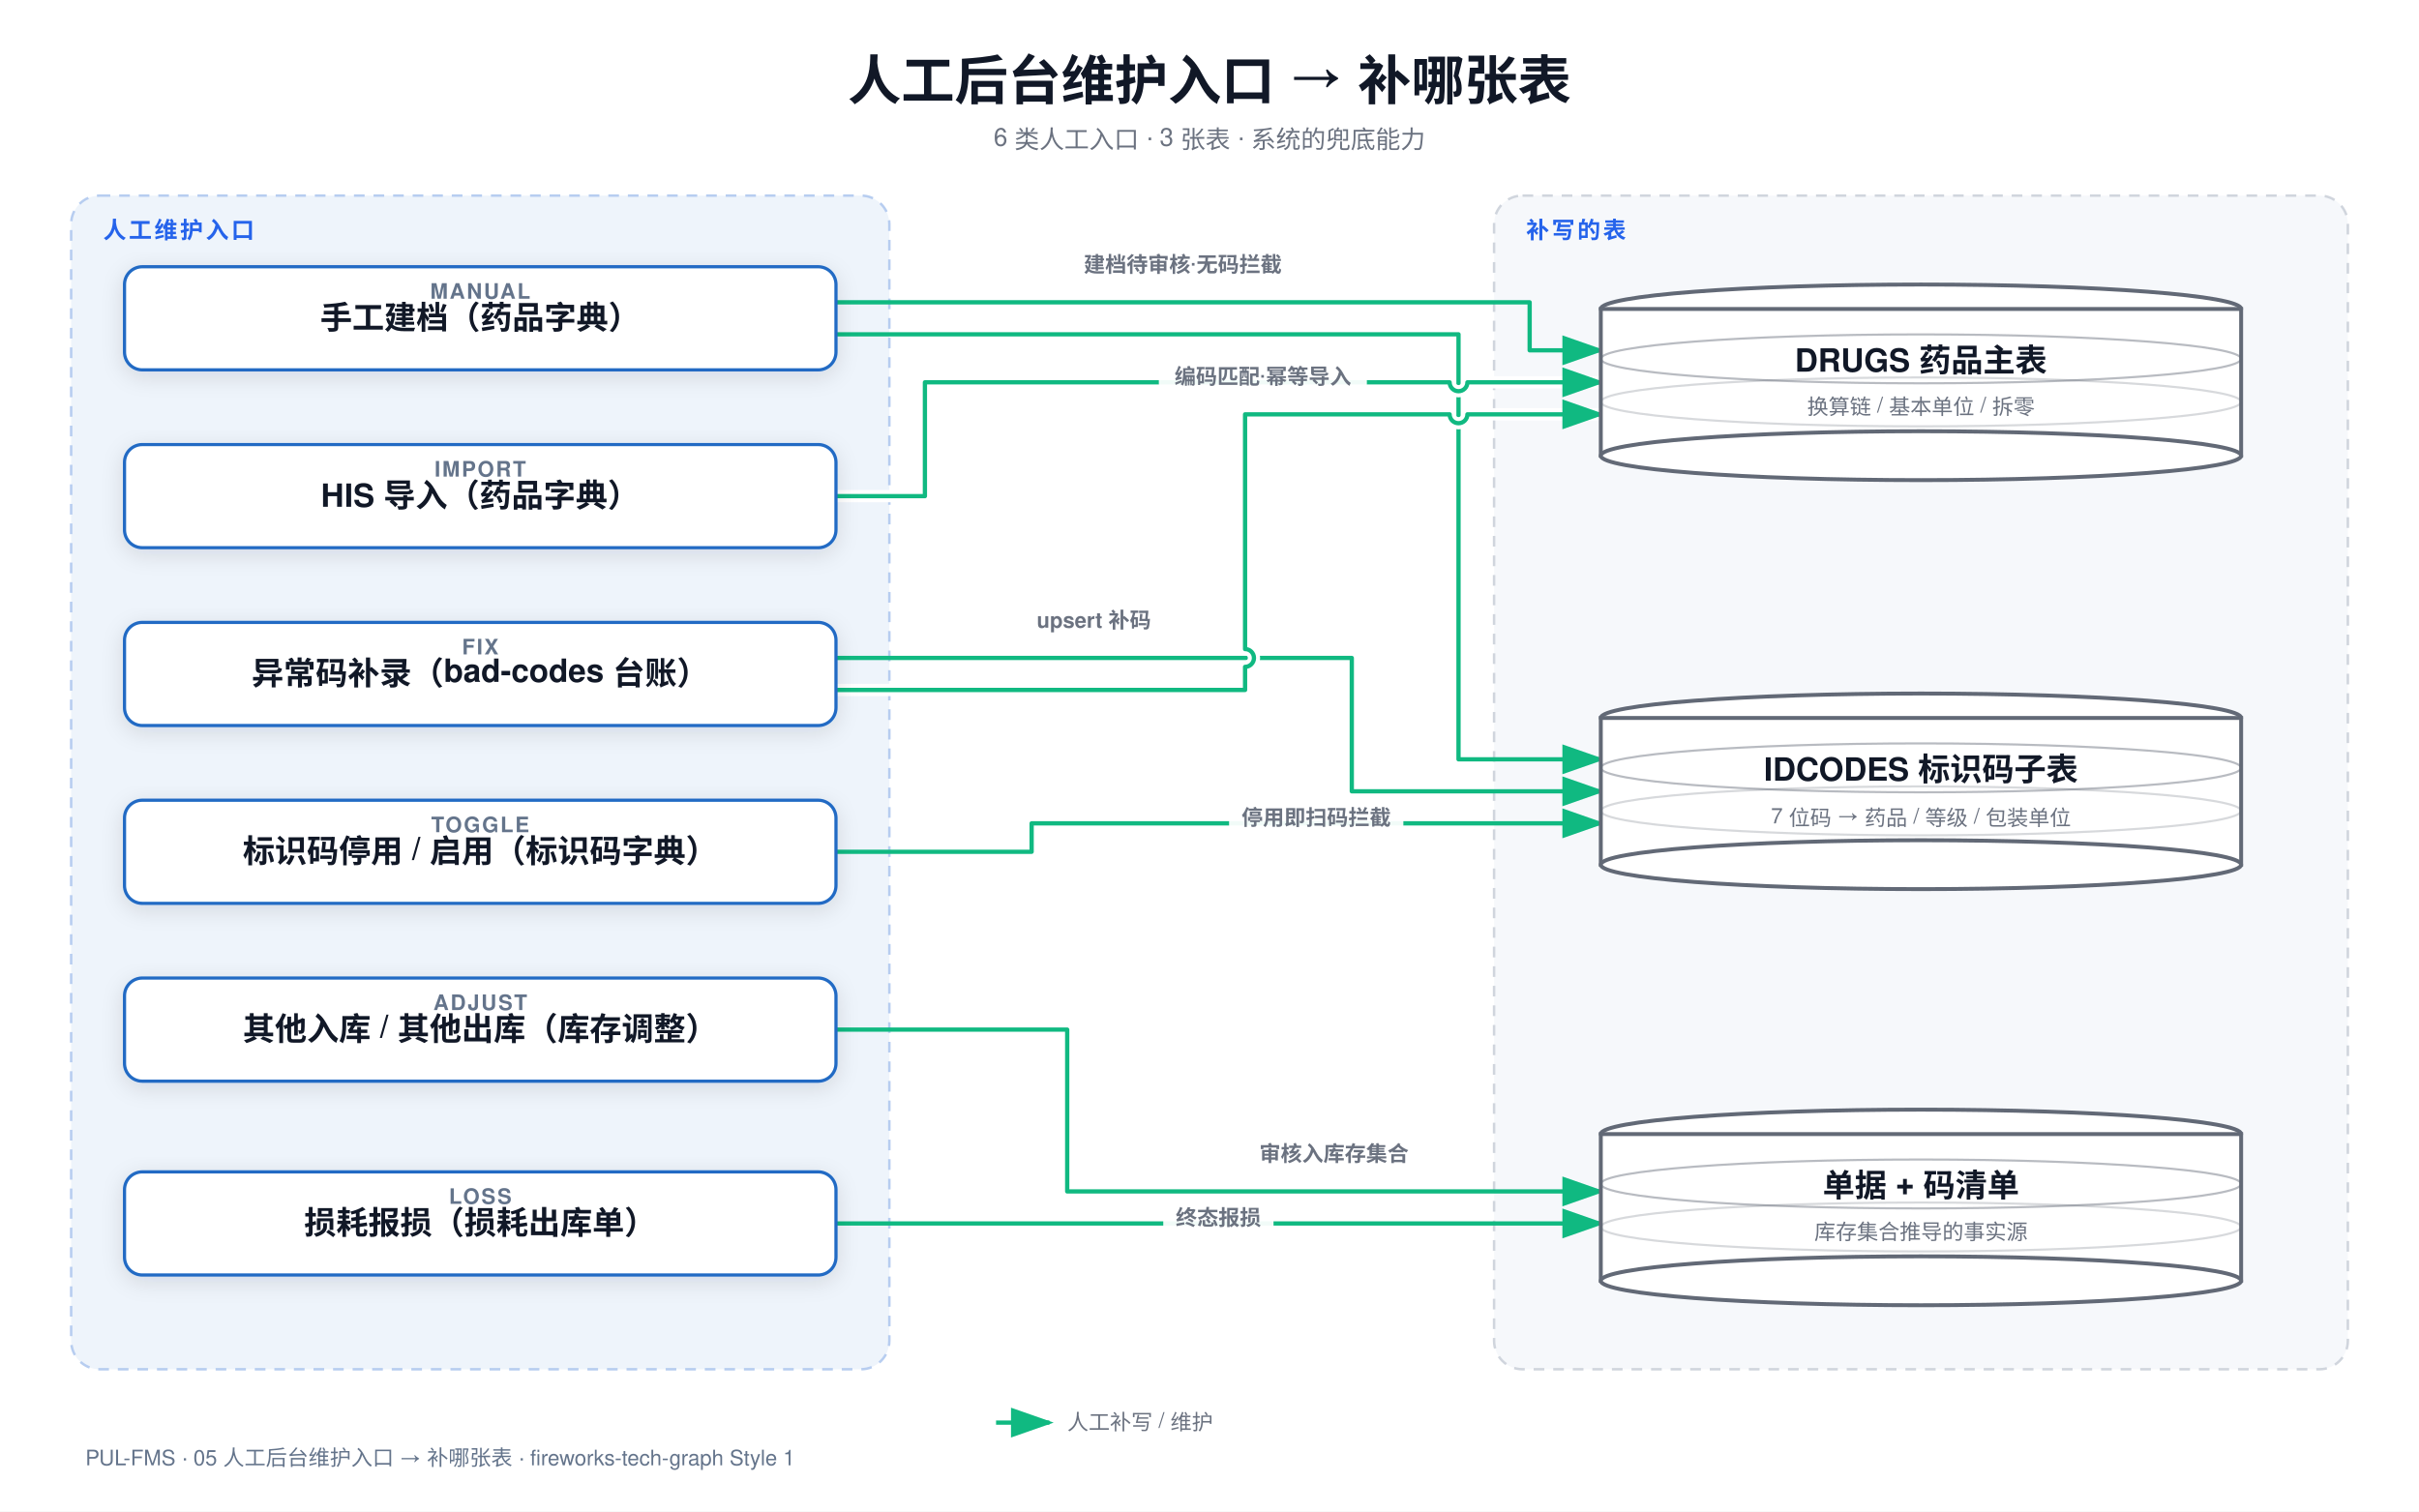
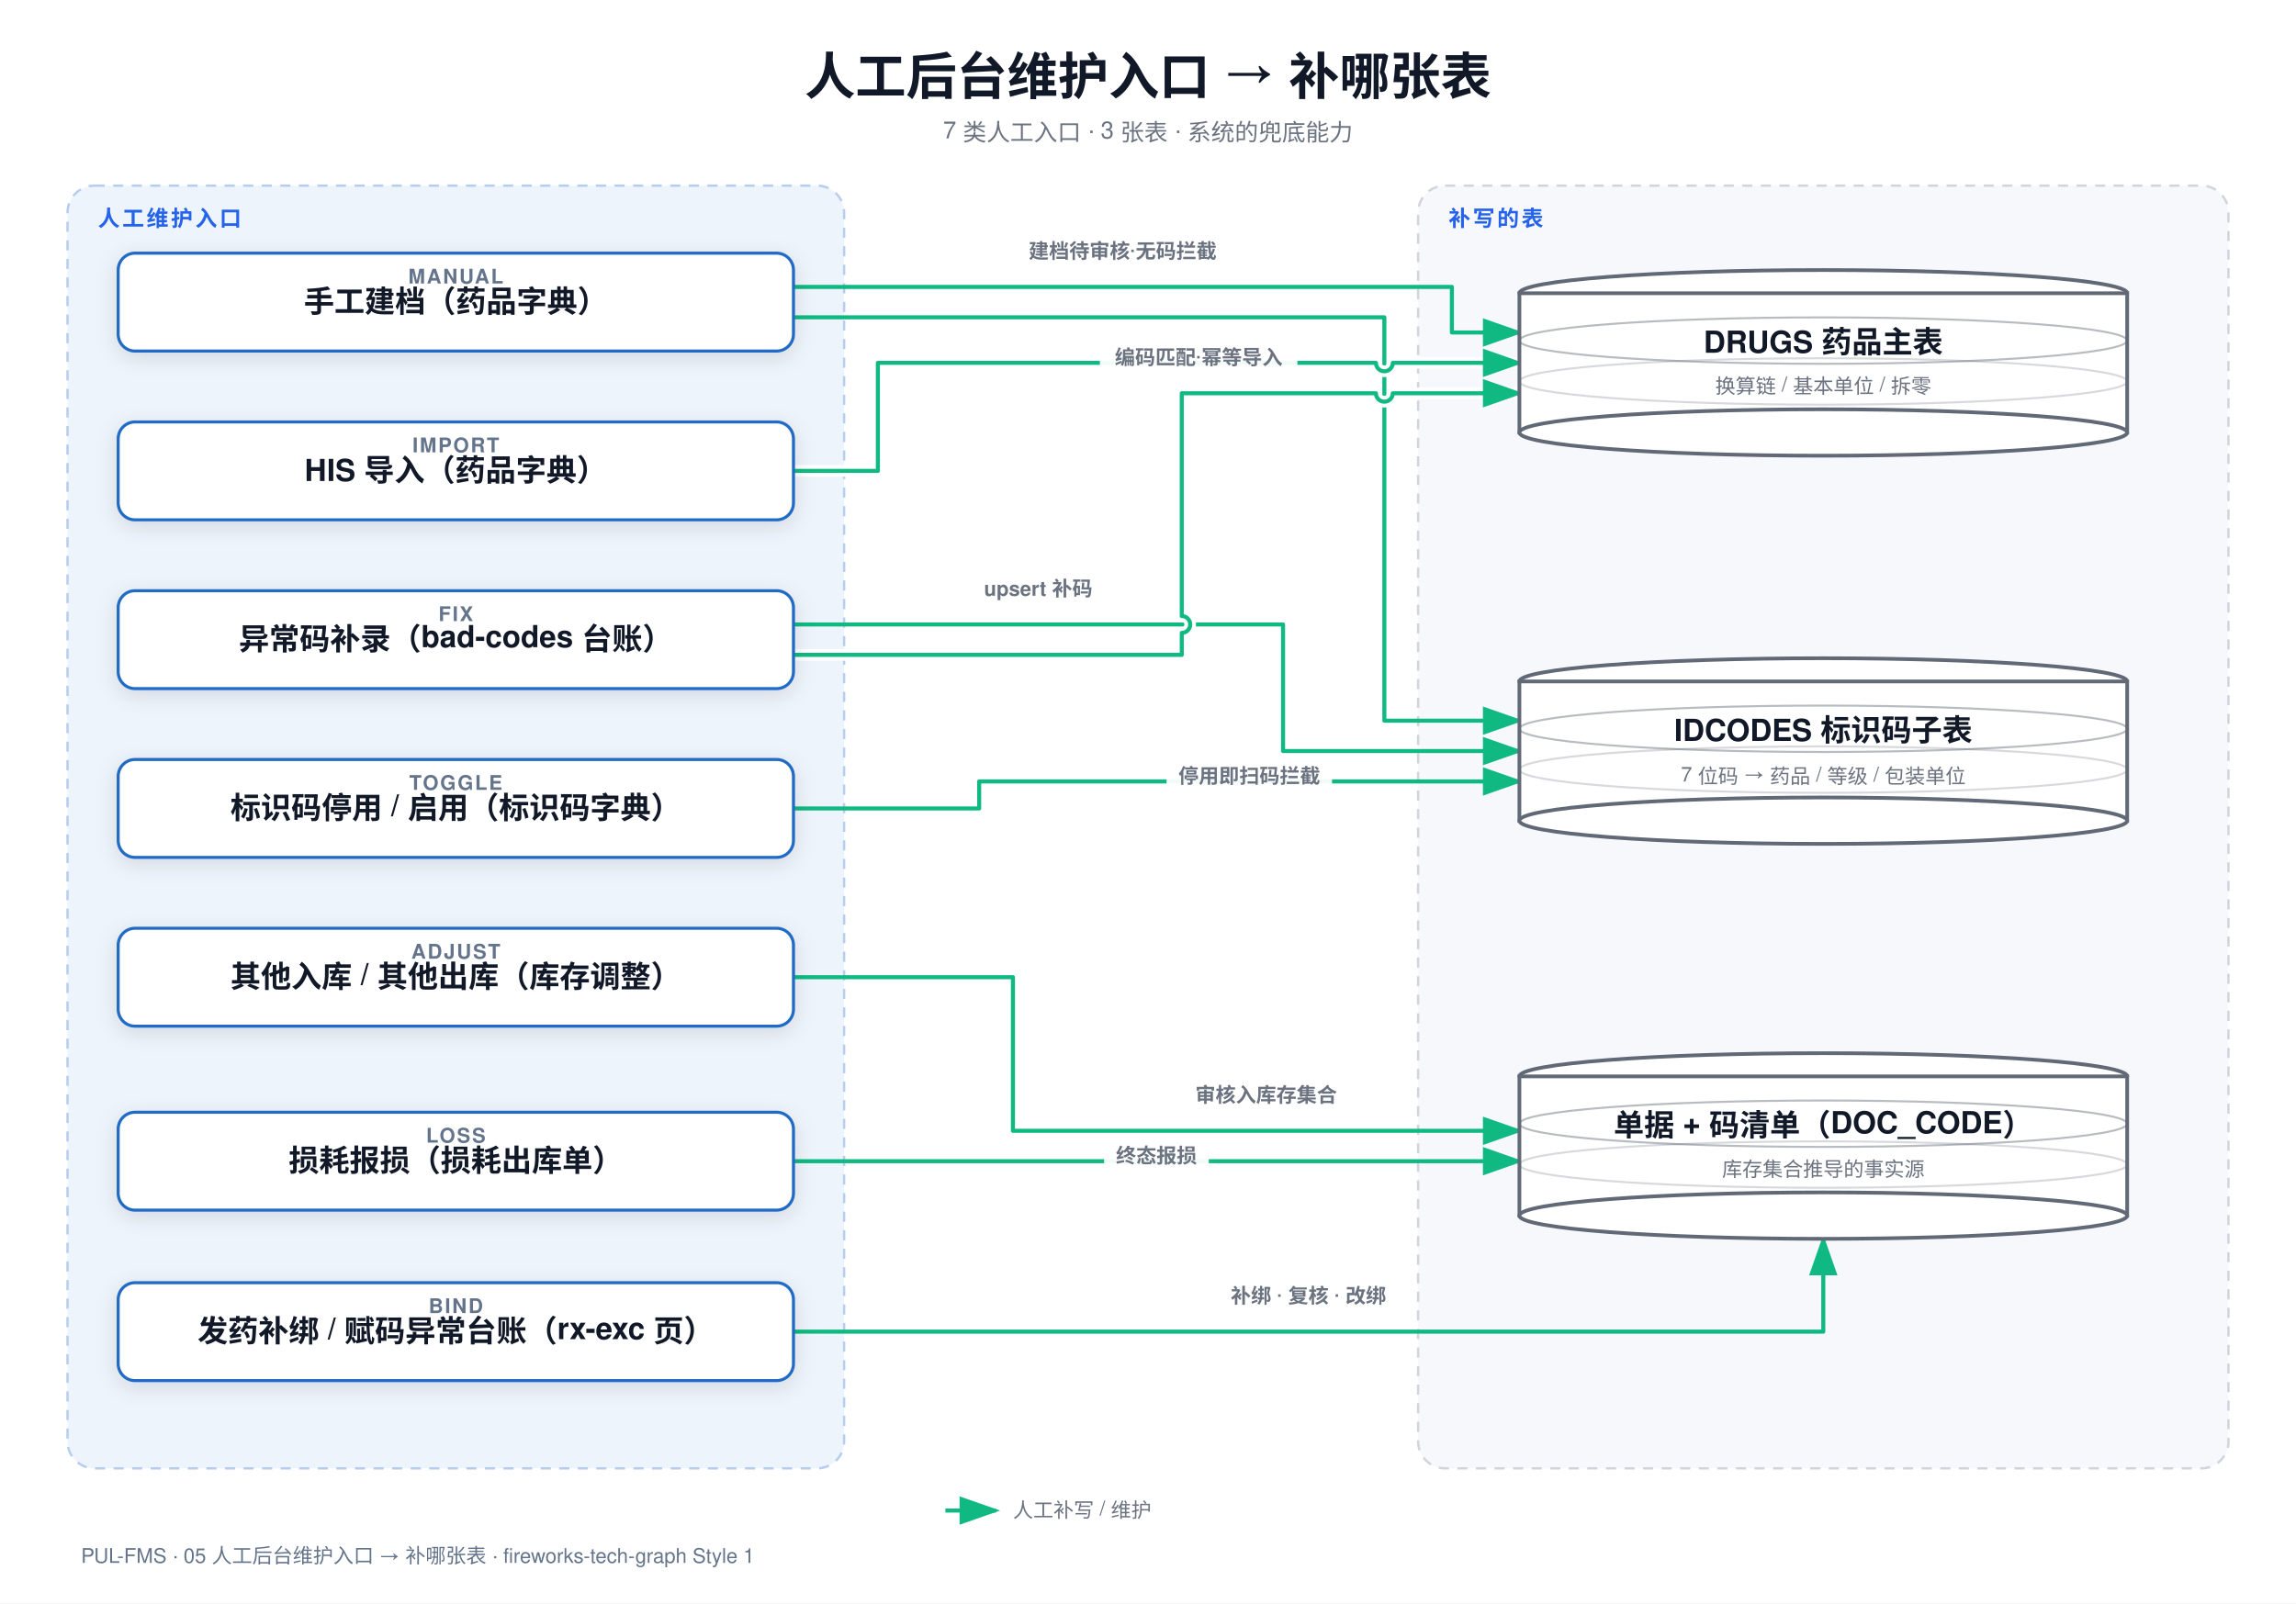
- <svg xmlns="http://www.w3.org/2000/svg" viewBox="0 0 1360 850" width="1360" height="850" data-generator="fireworks-tech-graph" data-schema-version="1" data-text-metrics="heuristic-v1" data-style-id="1" data-visual-theme="Flat Icon" data-diagram-type="architecture" data-motion-scene="" data-semantic-profile="generic" data-semantic-valid="true" data-quality-profile="showcase" data-max-bends-per-edge="2" data-max-total-bends="16" data-max-route-stretch="1.35" data-max-bridged-crossings="4" data-min-node-gap="40.0" data-min-container-gutter="20.0" data-min-label-clearance="4.0" data-min-segment-length="8.0">
+ <svg xmlns="http://www.w3.org/2000/svg" viewBox="0 0 1360 950" width="1360" height="950" data-generator="fireworks-tech-graph" data-schema-version="1" data-text-metrics="heuristic-v1" data-style-id="1" data-visual-theme="Flat Icon" data-diagram-type="architecture" data-motion-scene="" data-semantic-profile="generic" data-semantic-valid="true" data-quality-profile="showcase" data-max-bends-per-edge="2" data-max-total-bends="16" data-max-route-stretch="1.35" data-max-bridged-crossings="4" data-min-node-gap="40.0" data-min-container-gutter="20.0" data-min-label-clearance="4.0" data-min-segment-length="8.0">
  <defs>
    <marker id="arrowA" markerWidth="10" markerHeight="7" refX="9" refY="3.5" orient="auto">
      <polygon points="0 0, 10 3.5, 0 7" fill="#7c3aed" />
    </marker>
    <marker id="arrowB" markerWidth="10" markerHeight="7" refX="9" refY="3.5" orient="auto">
      <polygon points="0 0, 10 3.5, 0 7" fill="#10b981" />
    </marker>
    <marker id="arrowC" markerWidth="10" markerHeight="7" refX="9" refY="3.5" orient="auto">
      <polygon points="0 0, 10 3.5, 0 7" fill="#2563eb" />
    </marker>
    <marker id="arrowE" markerWidth="10" markerHeight="7" refX="9" refY="3.5" orient="auto">
      <polygon points="0 0, 10 3.5, 0 7" fill="#f97316" />
    </marker>
    <marker id="arrowF" markerWidth="10" markerHeight="7" refX="9" refY="3.5" orient="auto">
      <polygon points="0 0, 10 3.5, 0 7" fill="#7c3aed" />
    </marker>
    <marker id="arrowG" markerWidth="10" markerHeight="7" refX="9" refY="3.5" orient="auto">
      <polygon points="0 0, 10 3.5, 0 7" fill="#ef4444" />
    </marker>
    <marker id="arrowH" markerWidth="10" markerHeight="7" refX="9" refY="3.5" orient="auto">
      <polygon points="0 0, 10 3.5, 0 7" fill="#6b7280" />
    </marker>
    <filter id="shadowSoft" x="-20%" y="-20%" width="140%" height="160%">
      <feDropShadow dx="0" dy="3" stdDeviation="6" flood-color="#0f172a" flood-opacity="0.12" />
    </filter>
    <filter id="shadowGlass" x="-20%" y="-20%" width="140%" height="160%">
      <feDropShadow dx="0" dy="10" stdDeviation="16" flood-color="#020617" flood-opacity="0.28" />
    </filter>
    <style>
    text { font-family: 'Helvetica Neue', Helvetica, Arial, 'PingFang SC', 'Noto Sans CJK SC', 'Microsoft YaHei', 'Microsoft JhengHei', 'SimHei', sans-serif; }
    .title { font-size: 30px; font-weight: 700; fill: #111827; }
    .subtitle { font-size: 14px; font-weight: 500; fill: #6b7280; }
    .section { font-size: 13px; font-weight: 700; fill: #2563eb; letter-spacing: 1.4px; }
    .section-sub { font-size: 12px; font-weight: 500; fill: #64748b; }
    .node-title { font-weight: 700; fill: #111827; }
    .node-sub { font-weight: 500; fill: #6b7280; }
    .node-type { font-size: 12px; font-weight: 700; fill: #64748b; letter-spacing: 0.08em; }
    .arrow-label { font-size: 12px; font-weight: 600; fill: #6b7280; }
    .legend { font-size: 12px; font-weight: 500; fill: #6b7280; }
    .footnote { font-size: 12px; font-weight: 500; fill: #64748b; }
    .metric-label { font-size: 8.5px; font-weight: 700; fill: #64748b; text-transform: uppercase; }
    .metric-value { font-size: 9.5px; font-weight: 700; fill: #111827; }
    </style>
  </defs>
-   <rect data-graph-role="background" width="1360.0" height="850.0" fill="#ffffff" />
+   <rect data-graph-role="background" width="1360.0" height="950.0" fill="#ffffff" />
  <text x="680.0" y="56" text-anchor="middle" class="title">人工后台维护入口 → 补哪张表</text>
-   <text x="680.0" y="82" text-anchor="middle" class="subtitle">6 类人工入口 · 3 张表 · 系统的兜底能力</text>
-   <g id="lane-entry" data-graph-role="container" data-container-id="lane-entry" data-semantic-role="boundary" data-graph-bounds="40,110,500,770">
-     <rect data-graph-role="container" x="40.0" y="110.0" width="460.0" height="660.0" rx="16.0" fill="#eef4fb" stroke="#b7cdf0" stroke-width="1.4" stroke-dasharray="6 5" />
+   <text x="680.0" y="82" text-anchor="middle" class="subtitle">7 类人工入口 · 3 张表 · 系统的兜底能力</text>
+   <g id="lane-entry" data-graph-role="container" data-container-id="lane-entry" data-semantic-role="boundary" data-graph-bounds="40,110,500,870">
+     <rect data-graph-role="container" x="40.0" y="110.0" width="460.0" height="760.0" rx="16.0" fill="#eef4fb" stroke="#b7cdf0" stroke-width="1.4" stroke-dasharray="6 5" />
    <text x="58.0" y="134.0" class="section">人工维护入口</text>
    <rect id="lane-entry-header" data-graph-role="reserved" data-reserved-kind="container-header" x="48" y="116" width="108" height="30" fill="none" stroke="none" />
  </g>
-   <g id="lane-table" data-graph-role="container" data-container-id="lane-table" data-semantic-role="boundary" data-graph-bounds="840,110,1320,770">
-     <rect data-graph-role="container" x="840.0" y="110.0" width="480.0" height="660.0" rx="16.0" fill="#f6f8fb" stroke="#d0d5dd" stroke-width="1.4" stroke-dasharray="6 5" />
+   <g id="lane-table" data-graph-role="container" data-container-id="lane-table" data-semantic-role="boundary" data-graph-bounds="840,110,1320,870">
+     <rect data-graph-role="container" x="840.0" y="110.0" width="480.0" height="760.0" rx="16.0" fill="#f6f8fb" stroke="#d0d5dd" stroke-width="1.4" stroke-dasharray="6 5" />
    <text x="858.0" y="134.0" class="section">补写的表</text>
    <rect id="lane-table-header" data-graph-role="reserved" data-reserved-kind="container-header" x="848" y="116" width="82" height="30" fill="none" stroke="none" />
  </g>
  <path id="e1" data-graph-role="edge" data-edge-id="e1" data-source="E1" data-target="T1" data-edge-kind="flow" data-topic-id="" data-flow="write" data-motion-role="" data-motion-stage="" data-motion-order="" data-protocol="" data-via="" data-critical-path-id="" data-critical-hop="" data-critical-hops="" data-critical="false" data-bends="2" data-route-stretch="1.0" data-bridges="" d="M 470,170 L 860,170 L 860,197 L 900,197" fill="none" stroke="#10b981" stroke-width="2.4" stroke-linecap="round" stroke-linejoin="round" marker-end="url(#arrowB)" />
  <path id="e2" data-graph-role="edge" data-edge-id="e2" data-source="E1" data-target="T2" data-edge-kind="flow" data-topic-id="" data-flow="write" data-motion-role="" data-motion-stage="" data-motion-order="" data-protocol="" data-via="" data-critical-path-id="" data-critical-hop="" data-critical-hops="" data-critical="false" data-bends="2" data-route-stretch="1.0" data-bridges="" d="M 470,188 L 820,188 L 820,427 L 900,427" fill="none" stroke="#10b981" stroke-width="2.4" stroke-linecap="round" stroke-linejoin="round" marker-end="url(#arrowB)" />
  <path id="e3-bridge-mask" data-graph-role="bridge-mask" data-owner="e3" d="M 470,279 L 520,279 L 520,215 L 815,215 A 5 5 0 0 0 825,215 L 900,215" fill="none" stroke="#ffffff" stroke-width="6.9" stroke-linecap="round" stroke-linejoin="round" />
  <path id="e3" data-graph-role="edge" data-edge-id="e3" data-source="E2" data-target="T1" data-edge-kind="flow" data-topic-id="" data-flow="write" data-motion-role="" data-motion-stage="" data-motion-order="" data-protocol="" data-via="" data-critical-path-id="" data-critical-hop="" data-critical-hops="" data-critical="false" data-bends="2" data-route-stretch="1.0" data-bridges="820,215" d="M 470,279 L 520,279 L 520,215 L 815,215 A 5 5 0 0 0 825,215 L 900,215" fill="none" stroke="#10b981" stroke-width="2.4" stroke-linecap="round" stroke-linejoin="round" marker-end="url(#arrowB)" />
  <path id="e4" data-graph-role="edge" data-edge-id="e4" data-source="E3" data-target="T2" data-edge-kind="flow" data-topic-id="" data-flow="write" data-motion-role="" data-motion-stage="" data-motion-order="" data-protocol="" data-via="" data-critical-path-id="" data-critical-hop="" data-critical-hops="" data-critical="false" data-bends="2" data-route-stretch="1.0" data-bridges="" d="M 470,370 L 760,370 L 760,445 L 900,445" fill="none" stroke="#10b981" stroke-width="2.4" stroke-linecap="round" stroke-linejoin="round" marker-end="url(#arrowB)" />
  <path id="e5-bridge-mask" data-graph-role="bridge-mask" data-owner="e5" d="M 470,388 L 700,388 L 700,375 A 5 5 0 0 0 700,365 L 700,233 L 815,233 A 5 5 0 0 0 825,233 L 900,233" fill="none" stroke="#ffffff" stroke-width="6.9" stroke-linecap="round" stroke-linejoin="round" />
  <path id="e5" data-graph-role="edge" data-edge-id="e5" data-source="E3" data-target="T1" data-edge-kind="flow" data-topic-id="" data-flow="write" data-motion-role="" data-motion-stage="" data-motion-order="" data-protocol="" data-via="" data-critical-path-id="" data-critical-hop="" data-critical-hops="" data-critical="false" data-bends="2" data-route-stretch="1.0" data-bridges="820,233;700,370" d="M 470,388 L 700,388 L 700,375 A 5 5 0 0 0 700,365 L 700,233 L 815,233 A 5 5 0 0 0 825,233 L 900,233" fill="none" stroke="#10b981" stroke-width="2.4" stroke-linecap="round" stroke-linejoin="round" marker-end="url(#arrowB)" />
  <path id="e6" data-graph-role="edge" data-edge-id="e6" data-source="E4" data-target="T2" data-edge-kind="flow" data-topic-id="" data-flow="write" data-motion-role="" data-motion-stage="" data-motion-order="" data-protocol="" data-via="" data-critical-path-id="" data-critical-hop="" data-critical-hops="" data-critical="false" data-bends="2" data-route-stretch="1.0" data-bridges="" d="M 470,479 L 580,479 L 580,463 L 900,463" fill="none" stroke="#10b981" stroke-width="2.4" stroke-linecap="round" stroke-linejoin="round" marker-end="url(#arrowB)" />
  <path id="e7" data-graph-role="edge" data-edge-id="e7" data-source="E5" data-target="T3" data-edge-kind="flow" data-topic-id="" data-flow="write" data-motion-role="" data-motion-stage="" data-motion-order="" data-protocol="" data-via="" data-critical-path-id="" data-critical-hop="" data-critical-hops="" data-critical="false" data-bends="2" data-route-stretch="1.0" data-bridges="" d="M 470,579 L 600,579 L 600,670 L 900,670" fill="none" stroke="#10b981" stroke-width="2.4" stroke-linecap="round" stroke-linejoin="round" marker-end="url(#arrowB)" />
+   <path id="e9" data-graph-role="edge" data-edge-id="e9" data-source="E7" data-target="T3" data-edge-kind="flow" data-topic-id="" data-flow="write" data-motion-role="" data-motion-stage="" data-motion-order="" data-protocol="" data-via="" data-critical-path-id="" data-critical-hop="" data-critical-hops="" data-critical="false" data-bends="1" data-route-stretch="1.0" data-bridges="" d="M 470,789 L 1080,789 L 1080,734" fill="none" stroke="#10b981" stroke-width="2.4" stroke-linecap="round" stroke-linejoin="round" marker-end="url(#arrowB)" />
  <path id="e8" data-graph-role="edge" data-edge-id="e8" data-source="E6" data-target="T3" data-edge-kind="flow" data-topic-id="" data-flow="write" data-motion-role="" data-motion-stage="" data-motion-order="" data-protocol="" data-via="" data-critical-path-id="" data-critical-hop="" data-critical-hops="" data-critical="false" data-bends="0" data-route-stretch="1.0" data-bridges="" d="M 470,688 L 900,688" fill="none" stroke="#10b981" stroke-width="2.4" stroke-linecap="round" stroke-linejoin="round" marker-end="url(#arrowB)" />
  <g id="node-E1" data-graph-role="node" data-node-id="E1" data-semantic-role="rect" data-motion-role="" data-motion-stage="" data-motion-order="" data-parent="" data-deployment-id="" data-topic-id="" data-span-id="" data-station-order="" data-status="" data-start-ms="" data-duration-ms="" data-parent-span="" data-graph-bounds="70,150,470,208">
    <rect x="70.0" y="150.0" width="400.0" height="58.0" rx="10.0" fill="#ffffff" stroke="#206bc4" stroke-width="1.8" filter="url(#shadowSoft)" />
    <text x="270.0" y="168.0" text-anchor="middle" class="node-type">MANUAL</text>
    <text data-text-role="title" data-full-text="手工建档（药品字典）" data-text-max-width="376.0" x="270.0" y="185.0" text-anchor="middle" class="node-title" font-size="18">手工建档（药品字典）</text>
  </g>
  <g id="node-E2" data-graph-role="node" data-node-id="E2" data-semantic-role="rect" data-motion-role="" data-motion-stage="" data-motion-order="" data-parent="" data-deployment-id="" data-topic-id="" data-span-id="" data-station-order="" data-status="" data-start-ms="" data-duration-ms="" data-parent-span="" data-graph-bounds="70,250,470,308">
    <rect x="70.0" y="250.0" width="400.0" height="58.0" rx="10.0" fill="#ffffff" stroke="#206bc4" stroke-width="1.8" filter="url(#shadowSoft)" />
    <text x="270.0" y="268.0" text-anchor="middle" class="node-type">IMPORT</text>
    <text data-text-role="title" data-full-text="HIS 导入（药品字典）" data-text-max-width="376.0" x="270.0" y="285.0" text-anchor="middle" class="node-title" font-size="18">HIS 导入（药品字典）</text>
  </g>
  <g id="node-E3" data-graph-role="node" data-node-id="E3" data-semantic-role="rect" data-motion-role="" data-motion-stage="" data-motion-order="" data-parent="" data-deployment-id="" data-topic-id="" data-span-id="" data-station-order="" data-status="" data-start-ms="" data-duration-ms="" data-parent-span="" data-graph-bounds="70,350,470,408">
    <rect x="70.0" y="350.0" width="400.0" height="58.0" rx="10.0" fill="#ffffff" stroke="#206bc4" stroke-width="1.8" filter="url(#shadowSoft)" />
    <text x="270.0" y="368.0" text-anchor="middle" class="node-type">FIX</text>
    <text data-text-role="title" data-full-text="异常码补录（bad-codes 台账）" data-text-max-width="376.0" x="270.0" y="385.0" text-anchor="middle" class="node-title" font-size="18">异常码补录（bad-codes 台账）</text>
  </g>
  <g id="node-E4" data-graph-role="node" data-node-id="E4" data-semantic-role="rect" data-motion-role="" data-motion-stage="" data-motion-order="" data-parent="" data-deployment-id="" data-topic-id="" data-span-id="" data-station-order="" data-status="" data-start-ms="" data-duration-ms="" data-parent-span="" data-graph-bounds="70,450,470,508">
    <rect x="70.0" y="450.0" width="400.0" height="58.0" rx="10.0" fill="#ffffff" stroke="#206bc4" stroke-width="1.8" filter="url(#shadowSoft)" />
    <text x="270.0" y="468.0" text-anchor="middle" class="node-type">TOGGLE</text>
    <text data-text-role="title" data-full-text="标识码停用 / 启用（标识码字典）" data-text-max-width="376.0" x="270.0" y="485.0" text-anchor="middle" class="node-title" font-size="18">标识码停用 / 启用（标识码字典）</text>
  </g>
  <g id="node-E5" data-graph-role="node" data-node-id="E5" data-semantic-role="rect" data-motion-role="" data-motion-stage="" data-motion-order="" data-parent="" data-deployment-id="" data-topic-id="" data-span-id="" data-station-order="" data-status="" data-start-ms="" data-duration-ms="" data-parent-span="" data-graph-bounds="70,550,470,608">
    <rect x="70.0" y="550.0" width="400.0" height="58.0" rx="10.0" fill="#ffffff" stroke="#206bc4" stroke-width="1.8" filter="url(#shadowSoft)" />
    <text x="270.0" y="568.0" text-anchor="middle" class="node-type">ADJUST</text>
    <text data-text-role="title" data-full-text="其他入库 / 其他出库（库存调整）" data-text-max-width="376.0" x="270.0" y="585.0" text-anchor="middle" class="node-title" font-size="18">其他入库 / 其他出库（库存调整）</text>
  </g>
  <g id="node-E6" data-graph-role="node" data-node-id="E6" data-semantic-role="rect" data-motion-role="" data-motion-stage="" data-motion-order="" data-parent="" data-deployment-id="" data-topic-id="" data-span-id="" data-station-order="" data-status="" data-start-ms="" data-duration-ms="" data-parent-span="" data-graph-bounds="70,659,470,717">
    <rect x="70.0" y="659.0" width="400.0" height="58.0" rx="10.0" fill="#ffffff" stroke="#206bc4" stroke-width="1.8" filter="url(#shadowSoft)" />
    <text x="270.0" y="677.0" text-anchor="middle" class="node-type">LOSS</text>
    <text data-text-role="title" data-full-text="损耗报损（损耗出库单）" data-text-max-width="376.0" x="270.0" y="694.0" text-anchor="middle" class="node-title" font-size="18">损耗报损（损耗出库单）</text>
  </g>
+   <g id="node-E7" data-graph-role="node" data-node-id="E7" data-semantic-role="rect" data-motion-role="" data-motion-stage="" data-motion-order="" data-parent="" data-deployment-id="" data-topic-id="" data-span-id="" data-station-order="" data-status="" data-start-ms="" data-duration-ms="" data-parent-span="" data-graph-bounds="70,760,470,818">
+     <rect x="70.0" y="760.0" width="400.0" height="58.0" rx="10.0" fill="#ffffff" stroke="#206bc4" stroke-width="1.8" filter="url(#shadowSoft)" />
+     <text x="270.0" y="778.0" text-anchor="middle" class="node-type">BIND</text>
+     <text data-text-role="title" data-full-text="发药补绑 / 赋码异常台账（rx-exc 页）" data-text-max-width="376.0" x="270.0" y="795.0" text-anchor="middle" class="node-title" font-size="18">发药补绑 / 赋码异常台账（rx-exc 页）</text>
+   </g>
  <g id="node-T1" data-graph-role="node" data-node-id="T1" data-semantic-role="cylinder" data-motion-role="" data-motion-stage="" data-motion-order="" data-parent="" data-deployment-id="" data-topic-id="" data-span-id="" data-station-order="" data-status="" data-start-ms="" data-duration-ms="" data-parent-span="" data-graph-bounds="900,160,1260,270">
    <ellipse cx="1080.0" cy="173.75" rx="180.0" ry="13.75" fill="#ffffff" stroke="#626976" stroke-width="2.2" />
    <rect x="900.0" y="173.75" width="360.0" height="82.5" fill="#ffffff" stroke="#626976" stroke-width="2.2" />
    <ellipse cx="1080.0" cy="256.25" rx="180.0" ry="13.75" fill="#ffffff" stroke="#626976" stroke-width="2.2" />
    <ellipse cx="1080.0" cy="201.8" rx="180.0" ry="13.75" fill="none" stroke="#626976" stroke-opacity="0.45" stroke-width="1.2" />
    <ellipse cx="1080.0" cy="226.0" rx="180.0" ry="13.75" fill="none" stroke="#626976" stroke-opacity="0.25" stroke-width="1.2" />
    <text data-text-role="title" data-full-text="DRUGS 药品主表" data-text-max-width="336.0" x="1080.0" y="209.0" text-anchor="middle" class="node-title" font-size="18">DRUGS 药品主表</text>
    <text data-text-role="subtitle" data-full-text="换算链 / 基本单位 / 拆零" data-text-max-width="336.0" x="1080.0" y="233.0" text-anchor="middle" class="node-sub" font-size="12">换算链 / 基本单位 / 拆零</text>
  </g>
  <g id="node-T2" data-graph-role="node" data-node-id="T2" data-semantic-role="cylinder" data-motion-role="" data-motion-stage="" data-motion-order="" data-parent="" data-deployment-id="" data-topic-id="" data-span-id="" data-station-order="" data-status="" data-start-ms="" data-duration-ms="" data-parent-span="" data-graph-bounds="900,390,1260,500">
    <ellipse cx="1080.0" cy="403.75" rx="180.0" ry="13.75" fill="#ffffff" stroke="#626976" stroke-width="2.2" />
    <rect x="900.0" y="403.75" width="360.0" height="82.5" fill="#ffffff" stroke="#626976" stroke-width="2.2" />
    <ellipse cx="1080.0" cy="486.25" rx="180.0" ry="13.75" fill="#ffffff" stroke="#626976" stroke-width="2.2" />
    <ellipse cx="1080.0" cy="431.8" rx="180.0" ry="13.75" fill="none" stroke="#626976" stroke-opacity="0.45" stroke-width="1.2" />
    <ellipse cx="1080.0" cy="456.0" rx="180.0" ry="13.75" fill="none" stroke="#626976" stroke-opacity="0.25" stroke-width="1.2" />
    <text data-text-role="title" data-full-text="IDCODES 标识码子表" data-text-max-width="336.0" x="1080.0" y="439.0" text-anchor="middle" class="node-title" font-size="18">IDCODES 标识码子表</text>
    <text data-text-role="subtitle" data-full-text="7 位码 → 药品 / 等级 / 包装单位" data-text-max-width="336.0" x="1080.0" y="463.0" text-anchor="middle" class="node-sub" font-size="12">7 位码 → 药品 / 等级 / 包装单位</text>
  </g>
  <g id="node-T3" data-graph-role="node" data-node-id="T3" data-semantic-role="cylinder" data-motion-role="" data-motion-stage="" data-motion-order="" data-parent="" data-deployment-id="" data-topic-id="" data-span-id="" data-station-order="" data-status="" data-start-ms="" data-duration-ms="" data-parent-span="" data-graph-bounds="900,624,1260,734">
    <ellipse cx="1080.0" cy="637.75" rx="180.0" ry="13.75" fill="#ffffff" stroke="#626976" stroke-width="2.2" />
    <rect x="900.0" y="637.75" width="360.0" height="82.5" fill="#ffffff" stroke="#626976" stroke-width="2.2" />
    <ellipse cx="1080.0" cy="720.25" rx="180.0" ry="13.75" fill="#ffffff" stroke="#626976" stroke-width="2.2" />
    <ellipse cx="1080.0" cy="665.8" rx="180.0" ry="13.75" fill="none" stroke="#626976" stroke-opacity="0.45" stroke-width="1.2" />
    <ellipse cx="1080.0" cy="690.0" rx="180.0" ry="13.75" fill="none" stroke="#626976" stroke-opacity="0.25" stroke-width="1.2" />
-     <text data-text-role="title" data-full-text="单据 + 码清单" data-text-max-width="336.0" x="1080.0" y="673.0" text-anchor="middle" class="node-title" font-size="18">单据 + 码清单</text>
+     <text data-text-role="title" data-full-text="单据 + 码清单（DOC_CODE）" data-text-max-width="336.0" x="1080.0" y="673.0" text-anchor="middle" class="node-title" font-size="18">单据 + 码清单（DOC_CODE）</text>
    <text data-text-role="subtitle" data-full-text="库存集合推导的事实源" data-text-max-width="336.0" x="1080.0" y="697.0" text-anchor="middle" class="node-sub" font-size="12">库存集合推导的事实源</text>
  </g>
  <g id="e1-label" data-graph-role="label" data-owner="e1" data-graph-bounds="600.52,139,729.48,159">
    <rect x="600.52" y="139.0" width="128.96" height="20" rx="6" fill="#ffffff" opacity="0.94" />
    <text x="665.0" y="153.0" text-anchor="middle" class="arrow-label">建档待审核·无码拦截</text>
  </g>
  <g id="e3-label" data-graph-role="label" data-owner="e3" data-graph-bounds="651.52,202,768.48,222">
    <rect x="651.52" y="202.0" width="116.96" height="20" rx="6" fill="#ffffff" opacity="0.94" />
    <text x="710.0" y="216.0" text-anchor="middle" class="arrow-label">编码匹配·幂等导入</text>
  </g>
  <g id="e4-label" data-graph-role="label" data-owner="e4" data-graph-bounds="572.96,339,657.04,359">
    <rect x="572.96" y="339.0" width="84.08" height="20" rx="6" fill="#ffffff" opacity="0.94" />
    <text x="615.0" y="353.0" text-anchor="middle" class="arrow-label">upsert 补码</text>
  </g>
  <g id="e6-label" data-graph-role="label" data-owner="e6" data-graph-bounds="691,450,789,470">
    <rect x="691.0" y="450.0" width="98.0" height="20" rx="6" fill="#ffffff" opacity="0.94" />
    <text x="740.0" y="464.0" text-anchor="middle" class="arrow-label">停用即扫码拦截</text>
  </g>
  <g id="e7-label" data-graph-role="label" data-owner="e7" data-graph-bounds="701,639,799,659">
    <rect x="701.0" y="639.0" width="98.0" height="20" rx="6" fill="#ffffff" opacity="0.94" />
    <text x="750.0" y="653.0" text-anchor="middle" class="arrow-label">审核入库存集合</text>
  </g>
  <g id="e8-label" data-graph-role="label" data-owner="e8" data-graph-bounds="654,675,716,695">
    <rect x="654.0" y="675.0" width="62.0" height="20" rx="6" fill="#ffffff" opacity="0.94" />
    <text x="685.0" y="689.0" text-anchor="middle" class="arrow-label">终态报损</text>
  </g>
+   <g id="e9-label" data-graph-role="label" data-owner="e9" data-graph-bounds="716.4,758,833.6,778">
+     <rect x="716.4" y="758.0" width="117.2" height="20" rx="6" fill="#ffffff" opacity="0.94" />
+     <text x="775.0" y="772.0" text-anchor="middle" class="arrow-label">补绑 · 复核 · 改绑</text>
+   </g>
  <g id="legend" data-graph-role="legend">
-     <rect id="legend-zone" data-graph-role="reserved" data-reserved-kind="legend" x="550" y="786" width="157.6" height="46" rx="10" fill="none" stroke="none" />
-     <line data-graph-role="decoration" x1="560.0" y1="800.0" x2="590.0" y2="800.0" stroke="#10b981" stroke-width="2.4" marker-end="url(#arrowB)" />
-     <text data-graph-role="decoration" x="600.0" y="804.0" class="legend">人工补写 / 维护</text>
+     <rect id="legend-zone" data-graph-role="reserved" data-reserved-kind="legend" x="550" y="881" width="157.6" height="46" rx="10" fill="none" stroke="none" />
+     <line data-graph-role="decoration" x1="560.0" y1="895.0" x2="590.0" y2="895.0" stroke="#10b981" stroke-width="2.4" marker-end="url(#arrowB)" />
+     <text data-graph-role="decoration" x="600.0" y="899.0" class="legend">人工补写 / 维护</text>
  </g>
-   <g id="footer" data-graph-role="reserved" data-graph-bounds="48,812,461,828">
-     <text x="48.0" y="824.0" class="footnote">PUL-FMS · 05 人工后台维护入口 → 补哪张表 · fireworks-tech-graph Style 1</text>
+   <g id="footer" data-graph-role="reserved" data-graph-bounds="48,914,461,930">
+     <text x="48.0" y="926.0" class="footnote">PUL-FMS · 05 人工后台维护入口 → 补哪张表 · fireworks-tech-graph Style 1</text>
  </g>
</svg>
